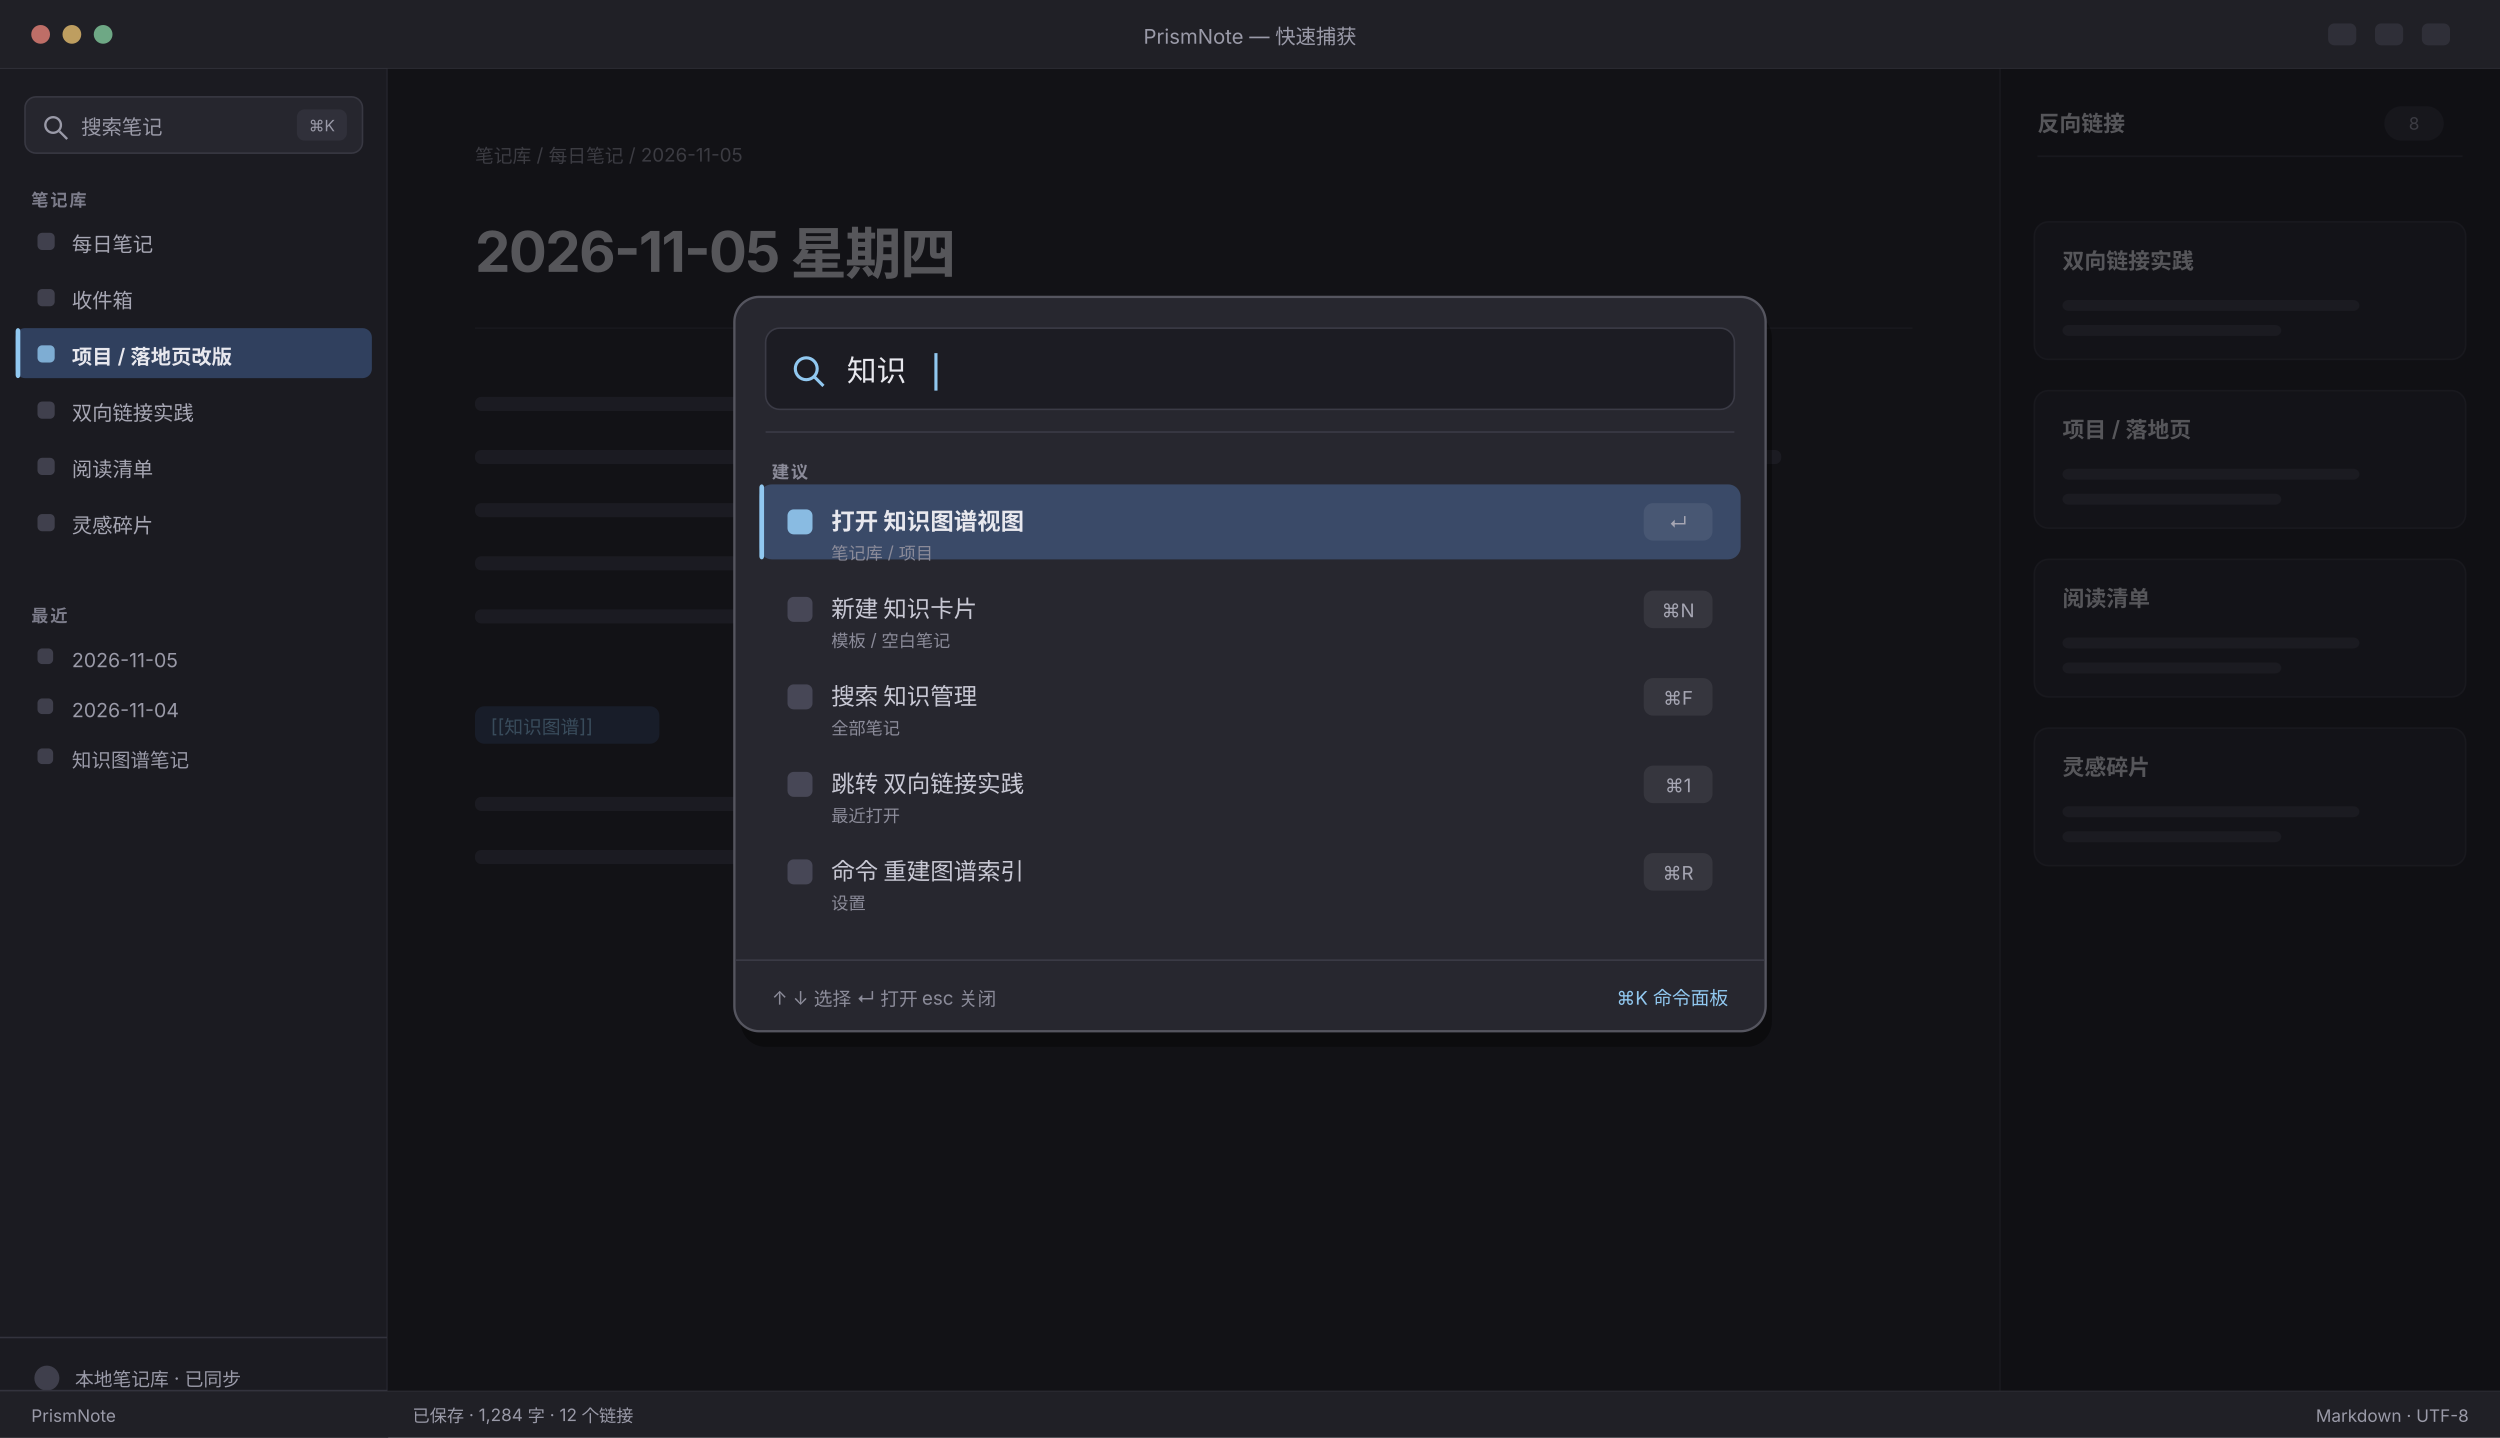
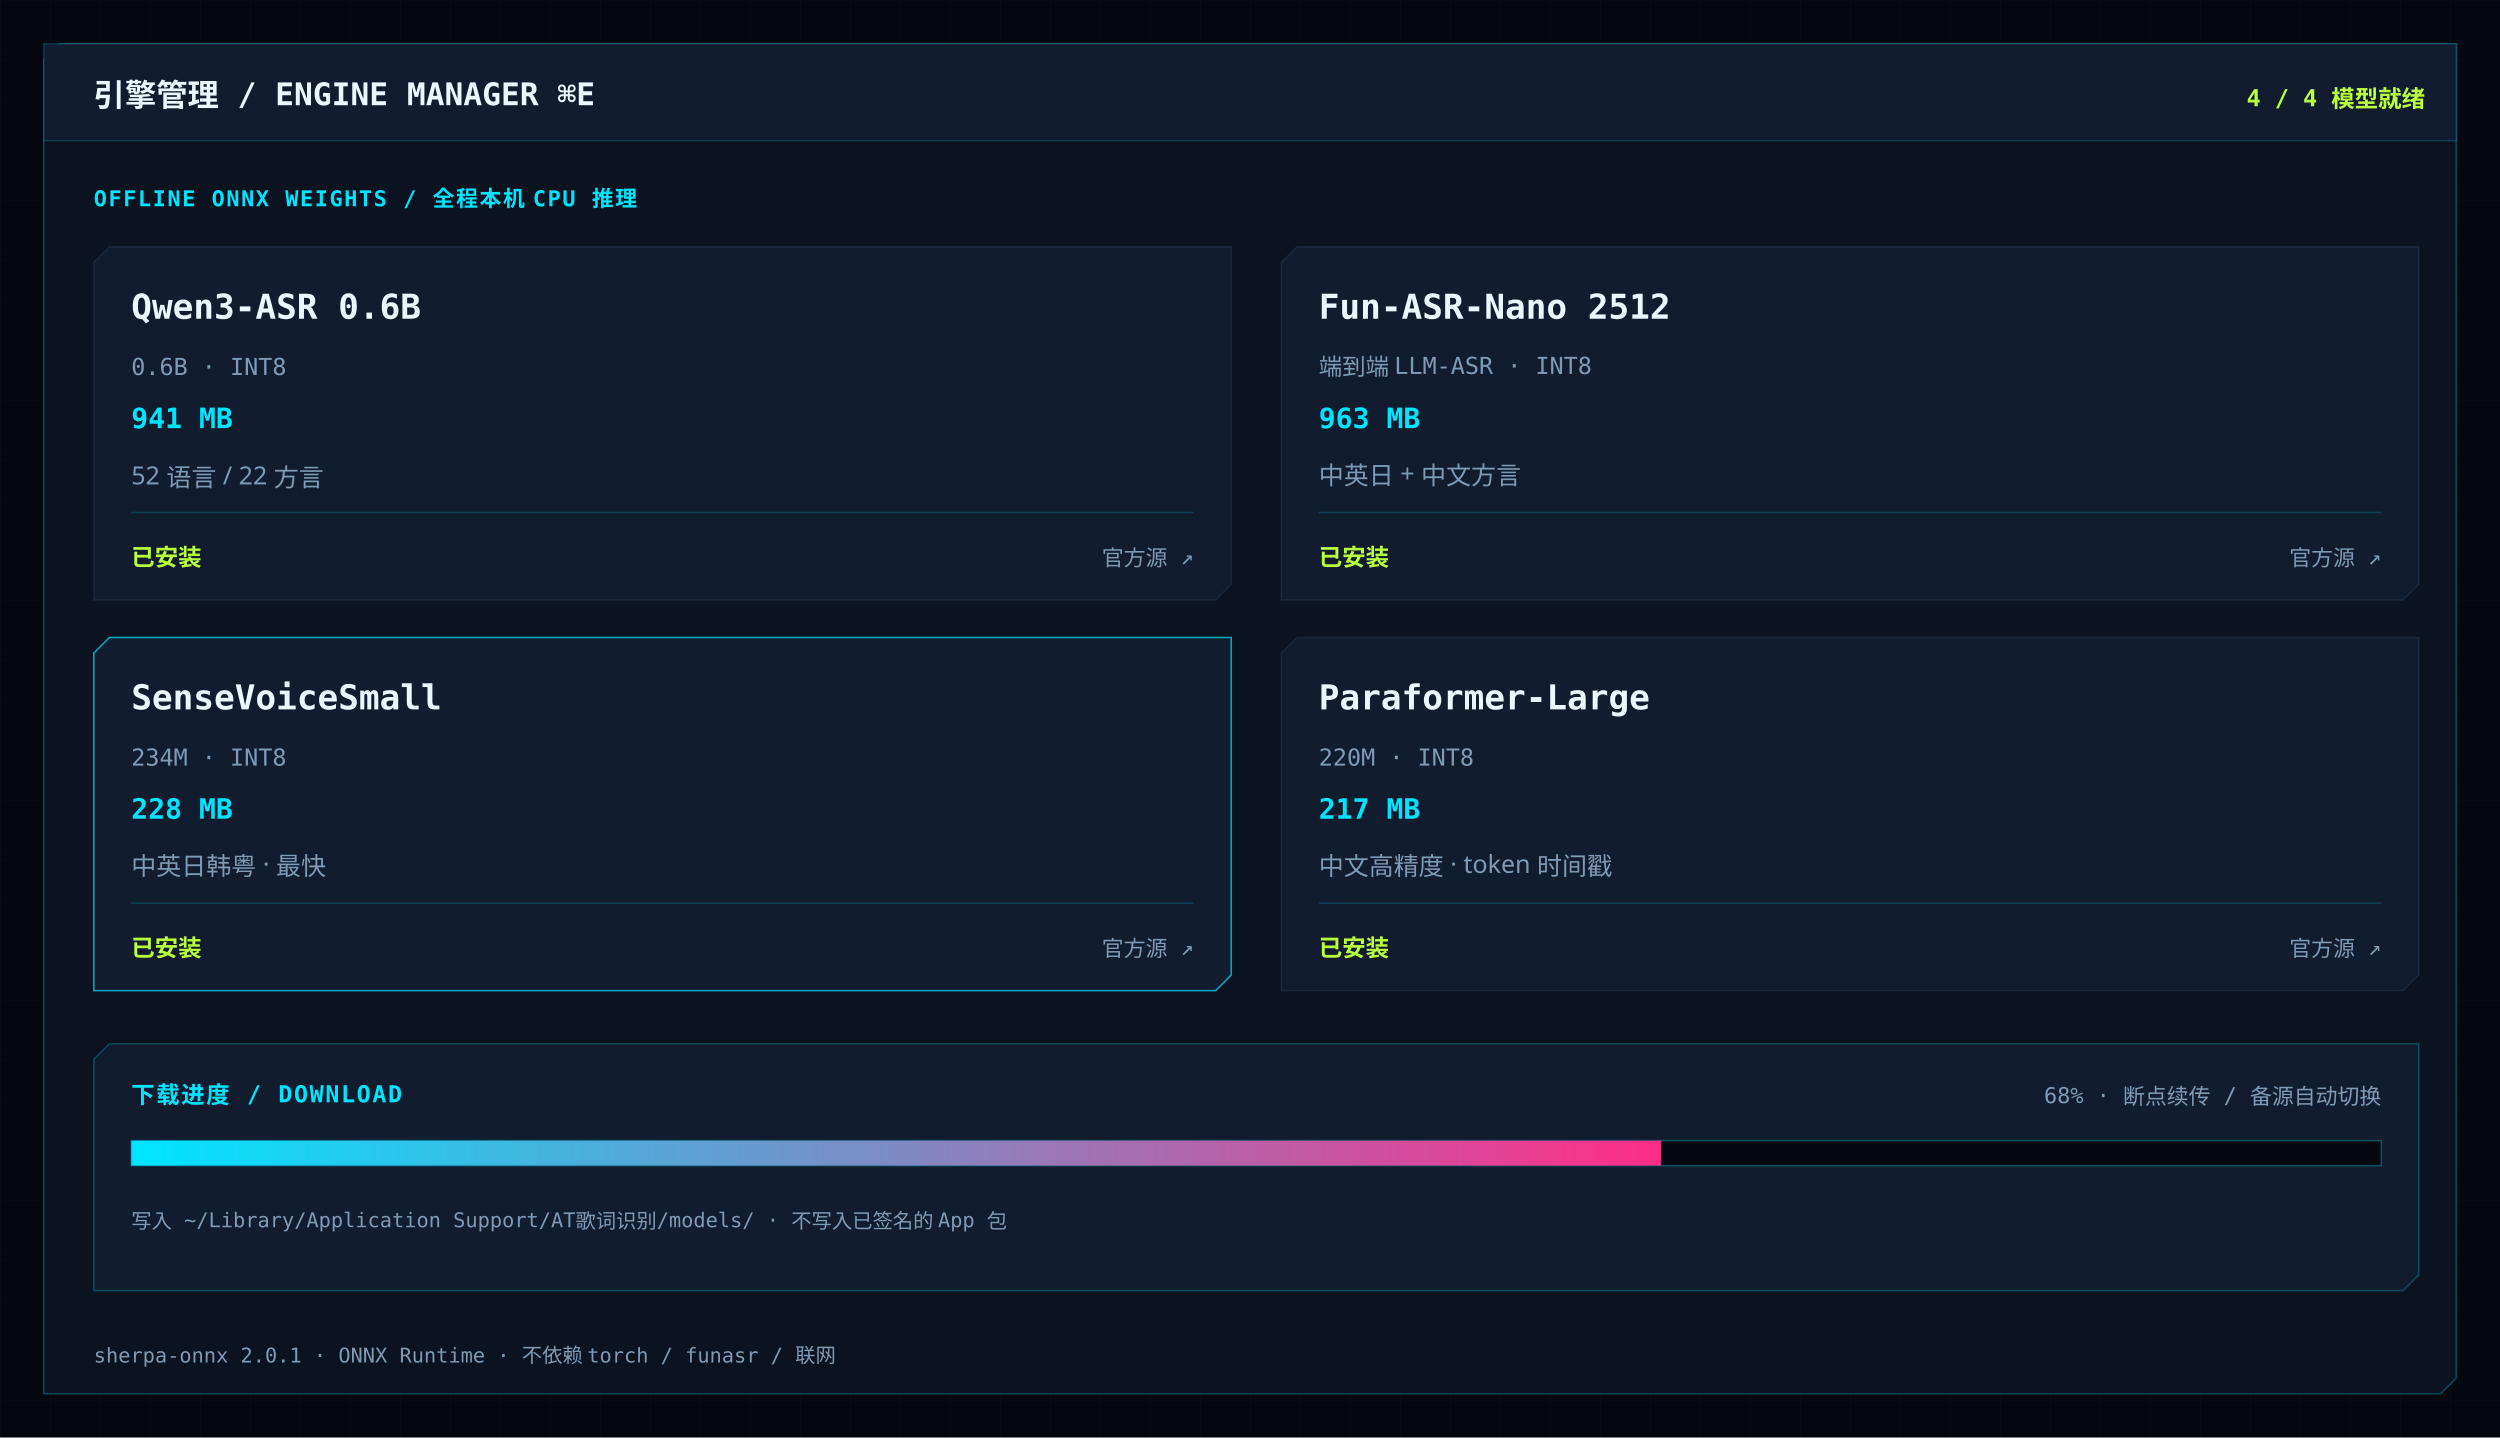
- <svg xmlns="http://www.w3.org/2000/svg" viewBox="0 0 1600 920" width="1600" height="920" font-family="-apple-system,BlinkMacSystemFont,'PingFang SC','Microsoft YaHei',sans-serif">
-   <rect x="0" y="0" width="1600" height="920" rx="0" fill="#17171b" />
-   <rect x="0" y="0" width="1600" height="44" rx="0" fill="#202026" />
-   <line x1="0" y1="44" x2="1600" y2="44" stroke="#34343e" stroke-width="1" />
-   <circle cx="26" cy="22" r="6" fill="#d97b72" opacity="0.85" />
-   <circle cx="46" cy="22" r="6" fill="#d9b46a" opacity="0.85" />
-   <circle cx="66" cy="22" r="6" fill="#7bbf95" opacity="0.85" />
-   <text x="800" y="28" font-family="-apple-system,BlinkMacSystemFont,'PingFang SC','Microsoft YaHei',sans-serif" font-size="13" font-weight="400" fill="#9a9aa8" text-anchor="middle">PrismNote — 快速捕获</text>
-   <rect x="1490" y="15" width="18" height="14" rx="4" fill="#2f2f38" />
-   <rect x="1520" y="15" width="18" height="14" rx="4" fill="#2f2f38" />
-   <rect x="1550" y="15" width="18" height="14" rx="4" fill="#2f2f38" />
-   <rect x="0" y="44" width="248" height="876" rx="0" fill="#1b1b21" />
-   <line x1="248" y1="44" x2="248" y2="920" stroke="#33333d" stroke-width="1" />
-   <rect x="16" y="62" width="216" height="36" rx="7" fill="#26262e" stroke="#383842" stroke-width="1" />
-   <circle cx="34" cy="80" r="5" fill="none" stroke="#9a9aa8" stroke-width="1.5" />
-   <line x1="38" y1="84" x2="43" y2="89" stroke="#9a9aa8" stroke-width="1.5" />
-   <text x="52" y="86" font-family="-apple-system,BlinkMacSystemFont,'PingFang SC','Microsoft YaHei',sans-serif" font-size="13" font-weight="400" fill="#9a9aa8" text-anchor="start">搜索笔记</text>
-   <rect x="190" y="70" width="32" height="20" rx="5" fill="#30303a" />
-   <text x="206" y="84" font-family="-apple-system,BlinkMacSystemFont,'PingFang SC','Microsoft YaHei',sans-serif" font-size="10" font-weight="400" fill="#9a9aa8" text-anchor="middle">⌘K</text>
-   <text x="20" y="132" font-family="-apple-system,BlinkMacSystemFont,'PingFang SC','Microsoft YaHei',sans-serif" font-size="11" font-weight="600" fill="#7c7c8a" text-anchor="start" letter-spacing="1.2">笔记库</text>
-   <rect x="24" y="149" width="11" height="11" rx="3" fill="#4a4a58" opacity=".8" />
-   <text x="46" y="161" font-family="-apple-system,BlinkMacSystemFont,'PingFang SC','Microsoft YaHei',sans-serif" font-size="13" font-weight="400" fill="#a6a6b3" text-anchor="start">每日笔记</text>
-   <rect x="24" y="185" width="11" height="11" rx="3" fill="#4a4a58" opacity=".8" />
-   <text x="46" y="197" font-family="-apple-system,BlinkMacSystemFont,'PingFang SC','Microsoft YaHei',sans-serif" font-size="13" font-weight="400" fill="#a6a6b3" text-anchor="start">收件箱</text>
-   <rect x="10" y="210" width="228" height="32" rx="6" fill="#30405e" />
-   <rect x="10" y="210" width="3" height="32" rx="2" fill="#91c8f0" />
-   <rect x="24" y="221" width="11" height="11" rx="3" fill="#91c8f0" opacity=".8" />
-   <text x="46" y="233" font-family="-apple-system,BlinkMacSystemFont,'PingFang SC','Microsoft YaHei',sans-serif" font-size="13" font-weight="600" fill="#e8e8ee" text-anchor="start">项目 / 落地页改版</text>
-   <rect x="24" y="257" width="11" height="11" rx="3" fill="#4a4a58" opacity=".8" />
-   <text x="46" y="269" font-family="-apple-system,BlinkMacSystemFont,'PingFang SC','Microsoft YaHei',sans-serif" font-size="13" font-weight="400" fill="#a6a6b3" text-anchor="start">双向链接实践</text>
-   <rect x="24" y="293" width="11" height="11" rx="3" fill="#4a4a58" opacity=".8" />
-   <text x="46" y="305" font-family="-apple-system,BlinkMacSystemFont,'PingFang SC','Microsoft YaHei',sans-serif" font-size="13" font-weight="400" fill="#a6a6b3" text-anchor="start">阅读清单</text>
-   <rect x="24" y="329" width="11" height="11" rx="3" fill="#4a4a58" opacity=".8" />
-   <text x="46" y="341" font-family="-apple-system,BlinkMacSystemFont,'PingFang SC','Microsoft YaHei',sans-serif" font-size="13" font-weight="400" fill="#a6a6b3" text-anchor="start">灵感碎片</text>
-   <text x="20" y="398" font-family="-apple-system,BlinkMacSystemFont,'PingFang SC','Microsoft YaHei',sans-serif" font-size="11" font-weight="600" fill="#7c7c8a" text-anchor="start" letter-spacing="1.2">最近</text>
-   <rect x="24" y="415" width="10" height="10" rx="3" fill="#3f3f4c" />
-   <text x="46" y="427" font-family="-apple-system,BlinkMacSystemFont,'PingFang SC','Microsoft YaHei',sans-serif" font-size="12.5" font-weight="400" fill="#9a9aa8" text-anchor="start">2026-11-05</text>
-   <rect x="24" y="447" width="10" height="10" rx="3" fill="#3f3f4c" />
-   <text x="46" y="459" font-family="-apple-system,BlinkMacSystemFont,'PingFang SC','Microsoft YaHei',sans-serif" font-size="12.5" font-weight="400" fill="#9a9aa8" text-anchor="start">2026-11-04</text>
-   <rect x="24" y="479" width="10" height="10" rx="3" fill="#3f3f4c" />
-   <text x="46" y="491" font-family="-apple-system,BlinkMacSystemFont,'PingFang SC','Microsoft YaHei',sans-serif" font-size="12.5" font-weight="400" fill="#9a9aa8" text-anchor="start">知识图谱笔记</text>
-   <line x1="0" y1="856" x2="248" y2="856" stroke="#33333d" stroke-width="1" />
-   <circle cx="30" cy="882" r="8" fill="#3f3f4c" />
-   <text x="48" y="887" font-family="-apple-system,BlinkMacSystemFont,'PingFang SC','Microsoft YaHei',sans-serif" font-size="12" font-weight="400" fill="#9a9aa8" text-anchor="start">本地笔记库 · 已同步</text>
-   <rect x="0" y="890" width="1600" height="30" rx="0" fill="#202026" />
-   <line x1="0" y1="890" x2="1600" y2="890" stroke="#33333d" stroke-width="1" />
-   <text x="20" y="910" font-family="-apple-system,BlinkMacSystemFont,'PingFang SC','Microsoft YaHei',sans-serif" font-size="11" font-weight="400" fill="#9a9aa8" text-anchor="start">PrismNote</text>
-   <text x="264" y="910" font-family="-apple-system,BlinkMacSystemFont,'PingFang SC','Microsoft YaHei',sans-serif" font-size="11" font-weight="400" fill="#9a9aa8" text-anchor="start">已保存 · 1,284 字 · 12 个链接</text>
-   <text x="1580" y="910" font-family="-apple-system,BlinkMacSystemFont,'PingFang SC','Microsoft YaHei',sans-serif" font-size="11" font-weight="400" fill="#9a9aa8" text-anchor="end">Markdown  ·  UTF-8</text>
-   <rect x="248" y="44" width="1032" height="846" rx="0" fill="#1f1f25" />
-   <text x="304" y="104" font-family="-apple-system,BlinkMacSystemFont,'PingFang SC','Microsoft YaHei',sans-serif" font-size="12" font-weight="400" fill="#9a9aa8" text-anchor="start">笔记库  /  每日笔记  /  2026-11-05</text>
-   <text x="304" y="174" font-family="-apple-system,BlinkMacSystemFont,'PingFang SC','Microsoft YaHei',sans-serif" font-size="36" font-weight="700" fill="#e8e8ee" text-anchor="start" letter-spacing="-1">2026-11-05 星期四</text>
-   <line x1="304" y1="210" x2="1224" y2="210" stroke="#34343e" stroke-width="1" />
-   <rect x="304" y="254" width="780" height="9" rx="4" fill="#3c3c48" />
-   <rect x="304" y="288" width="836" height="9" rx="4" fill="#3c3c48" />
-   <rect x="304" y="322" width="640" height="9" rx="4" fill="#3c3c48" />
-   <rect x="304" y="356" width="800" height="9" rx="4" fill="#3c3c48" />
-   <rect x="304" y="390" width="712" height="9" rx="4" fill="#3c3c48" />
-   <rect x="304" y="452" width="118" height="24" rx="6" fill="#33405e" />
-   <text x="314" y="469" font-family="-apple-system,BlinkMacSystemFont,'PingFang SC','Microsoft YaHei',sans-serif" font-size="12" font-weight="400" fill="#91c8f0" text-anchor="start">[[知识图谱]]</text>
-   <rect x="304" y="510" width="690" height="9" rx="4" fill="#3c3c48" />
-   <rect x="304" y="544" width="760" height="9" rx="4" fill="#3c3c48" />
-   <rect x="1280" y="44" width="320" height="846" rx="0" fill="#1b1b21" />
-   <line x1="1280" y1="44" x2="1280" y2="890" stroke="#33333d" stroke-width="1" />
-   <text x="1304" y="84" font-family="-apple-system,BlinkMacSystemFont,'PingFang SC','Microsoft YaHei',sans-serif" font-size="14" font-weight="600" fill="#e8e8ee" text-anchor="start">反向链接</text>
-   <rect x="1526" y="68" width="38" height="22" rx="11" fill="#2e2e38" />
-   <text x="1545" y="83" font-family="-apple-system,BlinkMacSystemFont,'PingFang SC','Microsoft YaHei',sans-serif" font-size="11" font-weight="400" fill="#9a9aa8" text-anchor="middle">8</text>
-   <line x1="1304" y1="100" x2="1576" y2="100" stroke="#33333d" stroke-width="1" />
-   <rect x="1302" y="142" width="276" height="88" rx="9" fill="#24242c" stroke="#34343f" stroke-width="1" />
-   <text x="1320" y="172" font-family="-apple-system,BlinkMacSystemFont,'PingFang SC','Microsoft YaHei',sans-serif" font-size="14" font-weight="600" fill="#e8e8ee" text-anchor="start">双向链接实践</text>
-   <rect x="1320" y="192" width="190" height="7" rx="4" fill="#3a3a46" />
-   <rect x="1320" y="208" width="140" height="7" rx="4" fill="#3a3a46" />
-   <rect x="1302" y="250" width="276" height="88" rx="9" fill="#24242c" stroke="#34343f" stroke-width="1" />
-   <text x="1320" y="280" font-family="-apple-system,BlinkMacSystemFont,'PingFang SC','Microsoft YaHei',sans-serif" font-size="14" font-weight="600" fill="#e8e8ee" text-anchor="start">项目 / 落地页</text>
-   <rect x="1320" y="300" width="190" height="7" rx="4" fill="#3a3a46" />
-   <rect x="1320" y="316" width="140" height="7" rx="4" fill="#3a3a46" />
-   <rect x="1302" y="358" width="276" height="88" rx="9" fill="#24242c" stroke="#34343f" stroke-width="1" />
-   <text x="1320" y="388" font-family="-apple-system,BlinkMacSystemFont,'PingFang SC','Microsoft YaHei',sans-serif" font-size="14" font-weight="600" fill="#e8e8ee" text-anchor="start">阅读清单</text>
-   <rect x="1320" y="408" width="190" height="7" rx="4" fill="#3a3a46" />
-   <rect x="1320" y="424" width="140" height="7" rx="4" fill="#3a3a46" />
-   <rect x="1302" y="466" width="276" height="88" rx="9" fill="#24242c" stroke="#34343f" stroke-width="1" />
-   <text x="1320" y="496" font-family="-apple-system,BlinkMacSystemFont,'PingFang SC','Microsoft YaHei',sans-serif" font-size="14" font-weight="600" fill="#e8e8ee" text-anchor="start">灵感碎片</text>
-   <rect x="1320" y="516" width="190" height="7" rx="4" fill="#3a3a46" />
-   <rect x="1320" y="532" width="140" height="7" rx="4" fill="#3a3a46" />
-   <rect x="248" y="44" width="1352" height="846" rx="0" fill="#0b0b0d" opacity="0.66" />
-   <rect x="474" y="200" width="660" height="470" rx="16" fill="#000000" opacity="0.35" />
-   <rect x="470" y="190" width="660" height="470" rx="16" fill="#27272f" stroke="#55555f" stroke-width="1.5" />
-   <rect x="490" y="210" width="620" height="52" rx="9" fill="#1c1c23" stroke="#3b3b46" stroke-width="1" />
-   <circle cx="516" cy="236" r="7" fill="none" stroke="#91c8f0" stroke-width="2" />
-   <line x1="521" y1="241" x2="527" y2="247" stroke="#91c8f0" stroke-width="2" />
-   <text x="542" y="244" font-family="-apple-system,BlinkMacSystemFont,'PingFang SC','Microsoft YaHei',sans-serif" font-size="19" font-weight="400" fill="#e8e8ee" text-anchor="start">知识</text>
-   <rect x="598" y="226" width="2" height="24" rx="0" fill="#91c8f0" />
-   <rect x="490" y="276" width="620" height="1" rx="0" fill="#3b3b46" />
-   <text x="494" y="306" font-family="-apple-system,BlinkMacSystemFont,'PingFang SC','Microsoft YaHei',sans-serif" font-size="11" font-weight="600" fill="#8b8b99" text-anchor="start" letter-spacing="1.2">建议</text>
-   <rect x="486" y="310" width="628" height="48" rx="8" fill="#3a4a68" />
-   <rect x="486" y="310" width="3" height="48" rx="2" fill="#91c8f0" />
-   <rect x="504" y="326" width="16" height="16" rx="4" fill="#91c8f0" opacity=".9" />
-   <text x="532" y="339" font-family="-apple-system,BlinkMacSystemFont,'PingFang SC','Microsoft YaHei',sans-serif" font-size="15" font-weight="600" fill="#e8e8ee" text-anchor="start">打开  知识图谱视图</text>
-   <text x="532" y="358" font-family="-apple-system,BlinkMacSystemFont,'PingFang SC','Microsoft YaHei',sans-serif" font-size="11" font-weight="400" fill="#8b8b99" text-anchor="start">笔记库 / 项目</text>
-   <rect x="1052" y="322" width="44" height="24" rx="6" fill="#ffffff12" />
-   <text x="1074" y="339" font-family="-apple-system,BlinkMacSystemFont,'PingFang SC','Microsoft YaHei',sans-serif" font-size="12" font-weight="400" fill="#a6a6b3" text-anchor="middle">↵</text>
-   <rect x="504" y="382" width="16" height="16" rx="4" fill="#4a4a5a" opacity=".9" />
-   <text x="532" y="395" font-family="-apple-system,BlinkMacSystemFont,'PingFang SC','Microsoft YaHei',sans-serif" font-size="15" font-weight="400" fill="#c8c8d4" text-anchor="start">新建  知识卡片</text>
-   <text x="532" y="414" font-family="-apple-system,BlinkMacSystemFont,'PingFang SC','Microsoft YaHei',sans-serif" font-size="11" font-weight="400" fill="#8b8b99" text-anchor="start">模板 / 空白笔记</text>
-   <rect x="1052" y="378" width="44" height="24" rx="6" fill="#ffffff12" />
-   <text x="1074" y="395" font-family="-apple-system,BlinkMacSystemFont,'PingFang SC','Microsoft YaHei',sans-serif" font-size="12" font-weight="400" fill="#a6a6b3" text-anchor="middle">⌘N</text>
-   <rect x="504" y="438" width="16" height="16" rx="4" fill="#4a4a5a" opacity=".9" />
-   <text x="532" y="451" font-family="-apple-system,BlinkMacSystemFont,'PingFang SC','Microsoft YaHei',sans-serif" font-size="15" font-weight="400" fill="#c8c8d4" text-anchor="start">搜索  知识管理</text>
-   <text x="532" y="470" font-family="-apple-system,BlinkMacSystemFont,'PingFang SC','Microsoft YaHei',sans-serif" font-size="11" font-weight="400" fill="#8b8b99" text-anchor="start">全部笔记</text>
-   <rect x="1052" y="434" width="44" height="24" rx="6" fill="#ffffff12" />
-   <text x="1074" y="451" font-family="-apple-system,BlinkMacSystemFont,'PingFang SC','Microsoft YaHei',sans-serif" font-size="12" font-weight="400" fill="#a6a6b3" text-anchor="middle">⌘F</text>
-   <rect x="504" y="494" width="16" height="16" rx="4" fill="#4a4a5a" opacity=".9" />
-   <text x="532" y="507" font-family="-apple-system,BlinkMacSystemFont,'PingFang SC','Microsoft YaHei',sans-serif" font-size="15" font-weight="400" fill="#c8c8d4" text-anchor="start">跳转  双向链接实践</text>
-   <text x="532" y="526" font-family="-apple-system,BlinkMacSystemFont,'PingFang SC','Microsoft YaHei',sans-serif" font-size="11" font-weight="400" fill="#8b8b99" text-anchor="start">最近打开</text>
-   <rect x="1052" y="490" width="44" height="24" rx="6" fill="#ffffff12" />
-   <text x="1074" y="507" font-family="-apple-system,BlinkMacSystemFont,'PingFang SC','Microsoft YaHei',sans-serif" font-size="12" font-weight="400" fill="#a6a6b3" text-anchor="middle">⌘1</text>
-   <rect x="504" y="550" width="16" height="16" rx="4" fill="#4a4a5a" opacity=".9" />
-   <text x="532" y="563" font-family="-apple-system,BlinkMacSystemFont,'PingFang SC','Microsoft YaHei',sans-serif" font-size="15" font-weight="400" fill="#c8c8d4" text-anchor="start">命令  重建图谱索引</text>
-   <text x="532" y="582" font-family="-apple-system,BlinkMacSystemFont,'PingFang SC','Microsoft YaHei',sans-serif" font-size="11" font-weight="400" fill="#8b8b99" text-anchor="start">设置</text>
-   <rect x="1052" y="546" width="44" height="24" rx="6" fill="#ffffff12" />
-   <text x="1074" y="563" font-family="-apple-system,BlinkMacSystemFont,'PingFang SC','Microsoft YaHei',sans-serif" font-size="12" font-weight="400" fill="#a6a6b3" text-anchor="middle">⌘R</text>
-   <rect x="471" y="614" width="658" height="1" rx="0" fill="#3b3b46" />
-   <text x="494" y="643" font-family="-apple-system,BlinkMacSystemFont,'PingFang SC','Microsoft YaHei',sans-serif" font-size="12" font-weight="400" fill="#8b8b99" text-anchor="start">↑ ↓ 选择     ↵ 打开     esc 关闭</text>
-   <text x="1106" y="643" font-family="-apple-system,BlinkMacSystemFont,'PingFang SC','Microsoft YaHei',sans-serif" font-size="12" font-weight="400" fill="#91c8f0" text-anchor="end">⌘K 命令面板</text>
+ <svg xmlns="http://www.w3.org/2000/svg" viewBox="0 0 1600 920" width="1600" height="920" role="img">
+   <defs>
+     <pattern id="grid" width="32" height="32" patternUnits="userSpaceOnUse">
+       <path d="M32 0 H0 V32" fill="none" stroke="#00E5FF" stroke-opacity=".035" />
+     </pattern>
+     <pattern id="scan" width="4" height="4" patternUnits="userSpaceOnUse">
+       <rect width="4" height="1" fill="#000" fill-opacity=".14" />
+     </pattern>
+     <linearGradient id="tube" x1="0" y1="0" x2="1" y2="1">
+       <stop offset="0" stop-color="#4CE0FF" />
+       <stop offset="1" stop-color="#FF2E88" />
+     </linearGradient>
+     <linearGradient id="bar" x1="0" y1="0" x2="1" y2="0">
+       <stop offset="0" stop-color="#00E5FF" />
+       <stop offset="1" stop-color="#FF2E88" />
+     </linearGradient>
+     <filter id="glow" x="-50%" y="-50%" width="200%" height="200%">
+       <feGaussianBlur stdDeviation="2.2" />
+     </filter>
+   </defs>
+   <rect width="1600" height="920" fill="#05080F" />
+   <rect width="1600" height="920" fill="url(#grid)" />
+   <rect width="1600" height="920" fill="url(#scan)" />
+   <path d="M38 28 H1572 V882 L1562 892 H28 V38 Z" fill="#0B1220" stroke="#00E5FF" stroke-width="1" stroke-opacity="0.28" />
+   <rect x="28" y="28" width="1544" height="62" rx="0" fill="#111C2F" stroke="#00E5FF" stroke-width="1" stroke-opacity="0.18" />
+   <text x="60" y="68" font-size="20" fill="#EAF7FF" font-weight="600" font-family="ui-monospace,SFMono-Regular,Menlo,monospace">引擎管理 / ENGINE MANAGER  ⌘E</text>
+   <text x="1552" y="68" font-size="15" fill="#B8FF3C" font-weight="600" font-family="ui-monospace,SFMono-Regular,Menlo,monospace" text-anchor="end">4 / 4 模型就绪</text>
+   <text x="60" y="132" font-size="14" fill="#00E5FF" font-weight="600" font-family="ui-monospace,SFMono-Regular,Menlo,monospace" letter-spacing="1">OFFLINE ONNX WEIGHTS / 全程本机 CPU 推理</text>
+   <path d="M70 158 H788 V374 L778 384 H60 V168 Z" fill="#111C2F" stroke="#4F6B87" stroke-width="1" stroke-opacity="0.2" />
+   <text x="84" y="204" font-size="22" fill="#EAF7FF" font-weight="600" font-family="ui-monospace,SFMono-Regular,Menlo,monospace">Qwen3-ASR 0.6B</text>
+   <text x="84" y="240" font-size="15" fill="#7E9AB5" font-weight="400" font-family="ui-monospace,SFMono-Regular,Menlo,monospace">0.6B · INT8</text>
+   <text x="84" y="274" font-size="18" fill="#00E5FF" font-weight="600" font-family="ui-monospace,SFMono-Regular,Menlo,monospace">941 MB</text>
+   <text x="84" y="310" font-size="16" fill="#7E9AB5" font-weight="400" font-family="'PingFang SC','Microsoft YaHei',sans-serif">52 语言 / 22 方言</text>
+   <line x1="84" y1="328" x2="764" y2="328" stroke="#00E5FF" stroke-width="1" stroke-opacity="0.18" />
+   <text x="84" y="362" font-size="15" fill="#B8FF3C" font-weight="600" font-family="ui-monospace,SFMono-Regular,Menlo,monospace">已安装</text>
+   <text x="764" y="362" font-size="14" fill="#7E9AB5" font-weight="500" font-family="ui-monospace,SFMono-Regular,Menlo,monospace" text-anchor="end">官方源 ↗</text>
+   <path d="M830 158 H1548 V374 L1538 384 H820 V168 Z" fill="#111C2F" stroke="#4F6B87" stroke-width="1" stroke-opacity="0.2" />
+   <text x="844" y="204" font-size="22" fill="#EAF7FF" font-weight="600" font-family="ui-monospace,SFMono-Regular,Menlo,monospace">Fun-ASR-Nano 2512</text>
+   <text x="844" y="240" font-size="15" fill="#7E9AB5" font-weight="400" font-family="ui-monospace,SFMono-Regular,Menlo,monospace">端到端 LLM-ASR · INT8</text>
+   <text x="844" y="274" font-size="18" fill="#00E5FF" font-weight="600" font-family="ui-monospace,SFMono-Regular,Menlo,monospace">963 MB</text>
+   <text x="844" y="310" font-size="16" fill="#7E9AB5" font-weight="400" font-family="'PingFang SC','Microsoft YaHei',sans-serif">中英日 + 中文方言</text>
+   <line x1="844" y1="328" x2="1524" y2="328" stroke="#00E5FF" stroke-width="1" stroke-opacity="0.18" />
+   <text x="844" y="362" font-size="15" fill="#B8FF3C" font-weight="600" font-family="ui-monospace,SFMono-Regular,Menlo,monospace">已安装</text>
+   <text x="1524" y="362" font-size="14" fill="#7E9AB5" font-weight="500" font-family="ui-monospace,SFMono-Regular,Menlo,monospace" text-anchor="end">官方源 ↗</text>
+   <path d="M70 408 H788 V624 L778 634 H60 V418 Z" fill="#111C2F" stroke="#00E5FF" stroke-width="1" stroke-opacity="0.7" />
+   <text x="84" y="454" font-size="22" fill="#EAF7FF" font-weight="600" font-family="ui-monospace,SFMono-Regular,Menlo,monospace">SenseVoiceSmall</text>
+   <text x="84" y="490" font-size="15" fill="#7E9AB5" font-weight="400" font-family="ui-monospace,SFMono-Regular,Menlo,monospace">234M · INT8</text>
+   <text x="84" y="524" font-size="18" fill="#00E5FF" font-weight="600" font-family="ui-monospace,SFMono-Regular,Menlo,monospace">228 MB</text>
+   <text x="84" y="560" font-size="16" fill="#7E9AB5" font-weight="400" font-family="'PingFang SC','Microsoft YaHei',sans-serif">中英日韩粤 · 最快</text>
+   <line x1="84" y1="578" x2="764" y2="578" stroke="#00E5FF" stroke-width="1" stroke-opacity="0.18" />
+   <text x="84" y="612" font-size="15" fill="#B8FF3C" font-weight="600" font-family="ui-monospace,SFMono-Regular,Menlo,monospace">已安装</text>
+   <text x="764" y="612" font-size="14" fill="#7E9AB5" font-weight="500" font-family="ui-monospace,SFMono-Regular,Menlo,monospace" text-anchor="end">官方源 ↗</text>
+   <path d="M830 408 H1548 V624 L1538 634 H820 V418 Z" fill="#111C2F" stroke="#4F6B87" stroke-width="1" stroke-opacity="0.2" />
+   <text x="844" y="454" font-size="22" fill="#EAF7FF" font-weight="600" font-family="ui-monospace,SFMono-Regular,Menlo,monospace">Paraformer-Large</text>
+   <text x="844" y="490" font-size="15" fill="#7E9AB5" font-weight="400" font-family="ui-monospace,SFMono-Regular,Menlo,monospace">220M · INT8</text>
+   <text x="844" y="524" font-size="18" fill="#00E5FF" font-weight="600" font-family="ui-monospace,SFMono-Regular,Menlo,monospace">217 MB</text>
+   <text x="844" y="560" font-size="16" fill="#7E9AB5" font-weight="400" font-family="'PingFang SC','Microsoft YaHei',sans-serif">中文高精度 · token 时间戳</text>
+   <line x1="844" y1="578" x2="1524" y2="578" stroke="#00E5FF" stroke-width="1" stroke-opacity="0.18" />
+   <text x="844" y="612" font-size="15" fill="#B8FF3C" font-weight="600" font-family="ui-monospace,SFMono-Regular,Menlo,monospace">已安装</text>
+   <text x="1524" y="612" font-size="14" fill="#7E9AB5" font-weight="500" font-family="ui-monospace,SFMono-Regular,Menlo,monospace" text-anchor="end">官方源 ↗</text>
+   <path d="M70 668 H1548 V816 L1538 826 H60 V678 Z" fill="#111C2F" stroke="#00E5FF" stroke-width="1" stroke-opacity="0.25" />
+   <text x="84" y="706" font-size="15" fill="#00E5FF" font-weight="600" font-family="ui-monospace,SFMono-Regular,Menlo,monospace" letter-spacing="1">下载进度 / DOWNLOAD</text>
+   <text x="1524" y="706" font-size="14" fill="#7E9AB5" font-weight="500" font-family="ui-monospace,SFMono-Regular,Menlo,monospace" text-anchor="end">68%  ·  断点续传 / 备源自动切换</text>
+   <rect x="84" y="730" width="1440" height="16" rx="0" fill="#05080F" stroke="#00E5FF" stroke-width="1" stroke-opacity="0.3" />
+   <rect x="84" y="730" width="979" height="16" rx="0" fill="url(#bar)" stroke="#00E5FF" stroke-width="1" stroke-opacity="0" />
+   <text x="84" y="786" font-size="13" fill="#7E9AB5" font-weight="400" font-family="ui-monospace,SFMono-Regular,Menlo,monospace">写入 ~/Library/Application Support/AT歌词识别/models/ · 不写入已签名的 App 包</text>
+   <text x="60" y="872" font-size="13" fill="#7E9AB5" font-weight="400" font-family="ui-monospace,SFMono-Regular,Menlo,monospace">sherpa-onnx 2.0.1 · ONNX Runtime · 不依赖 torch / funasr / 联网</text>
</svg>
